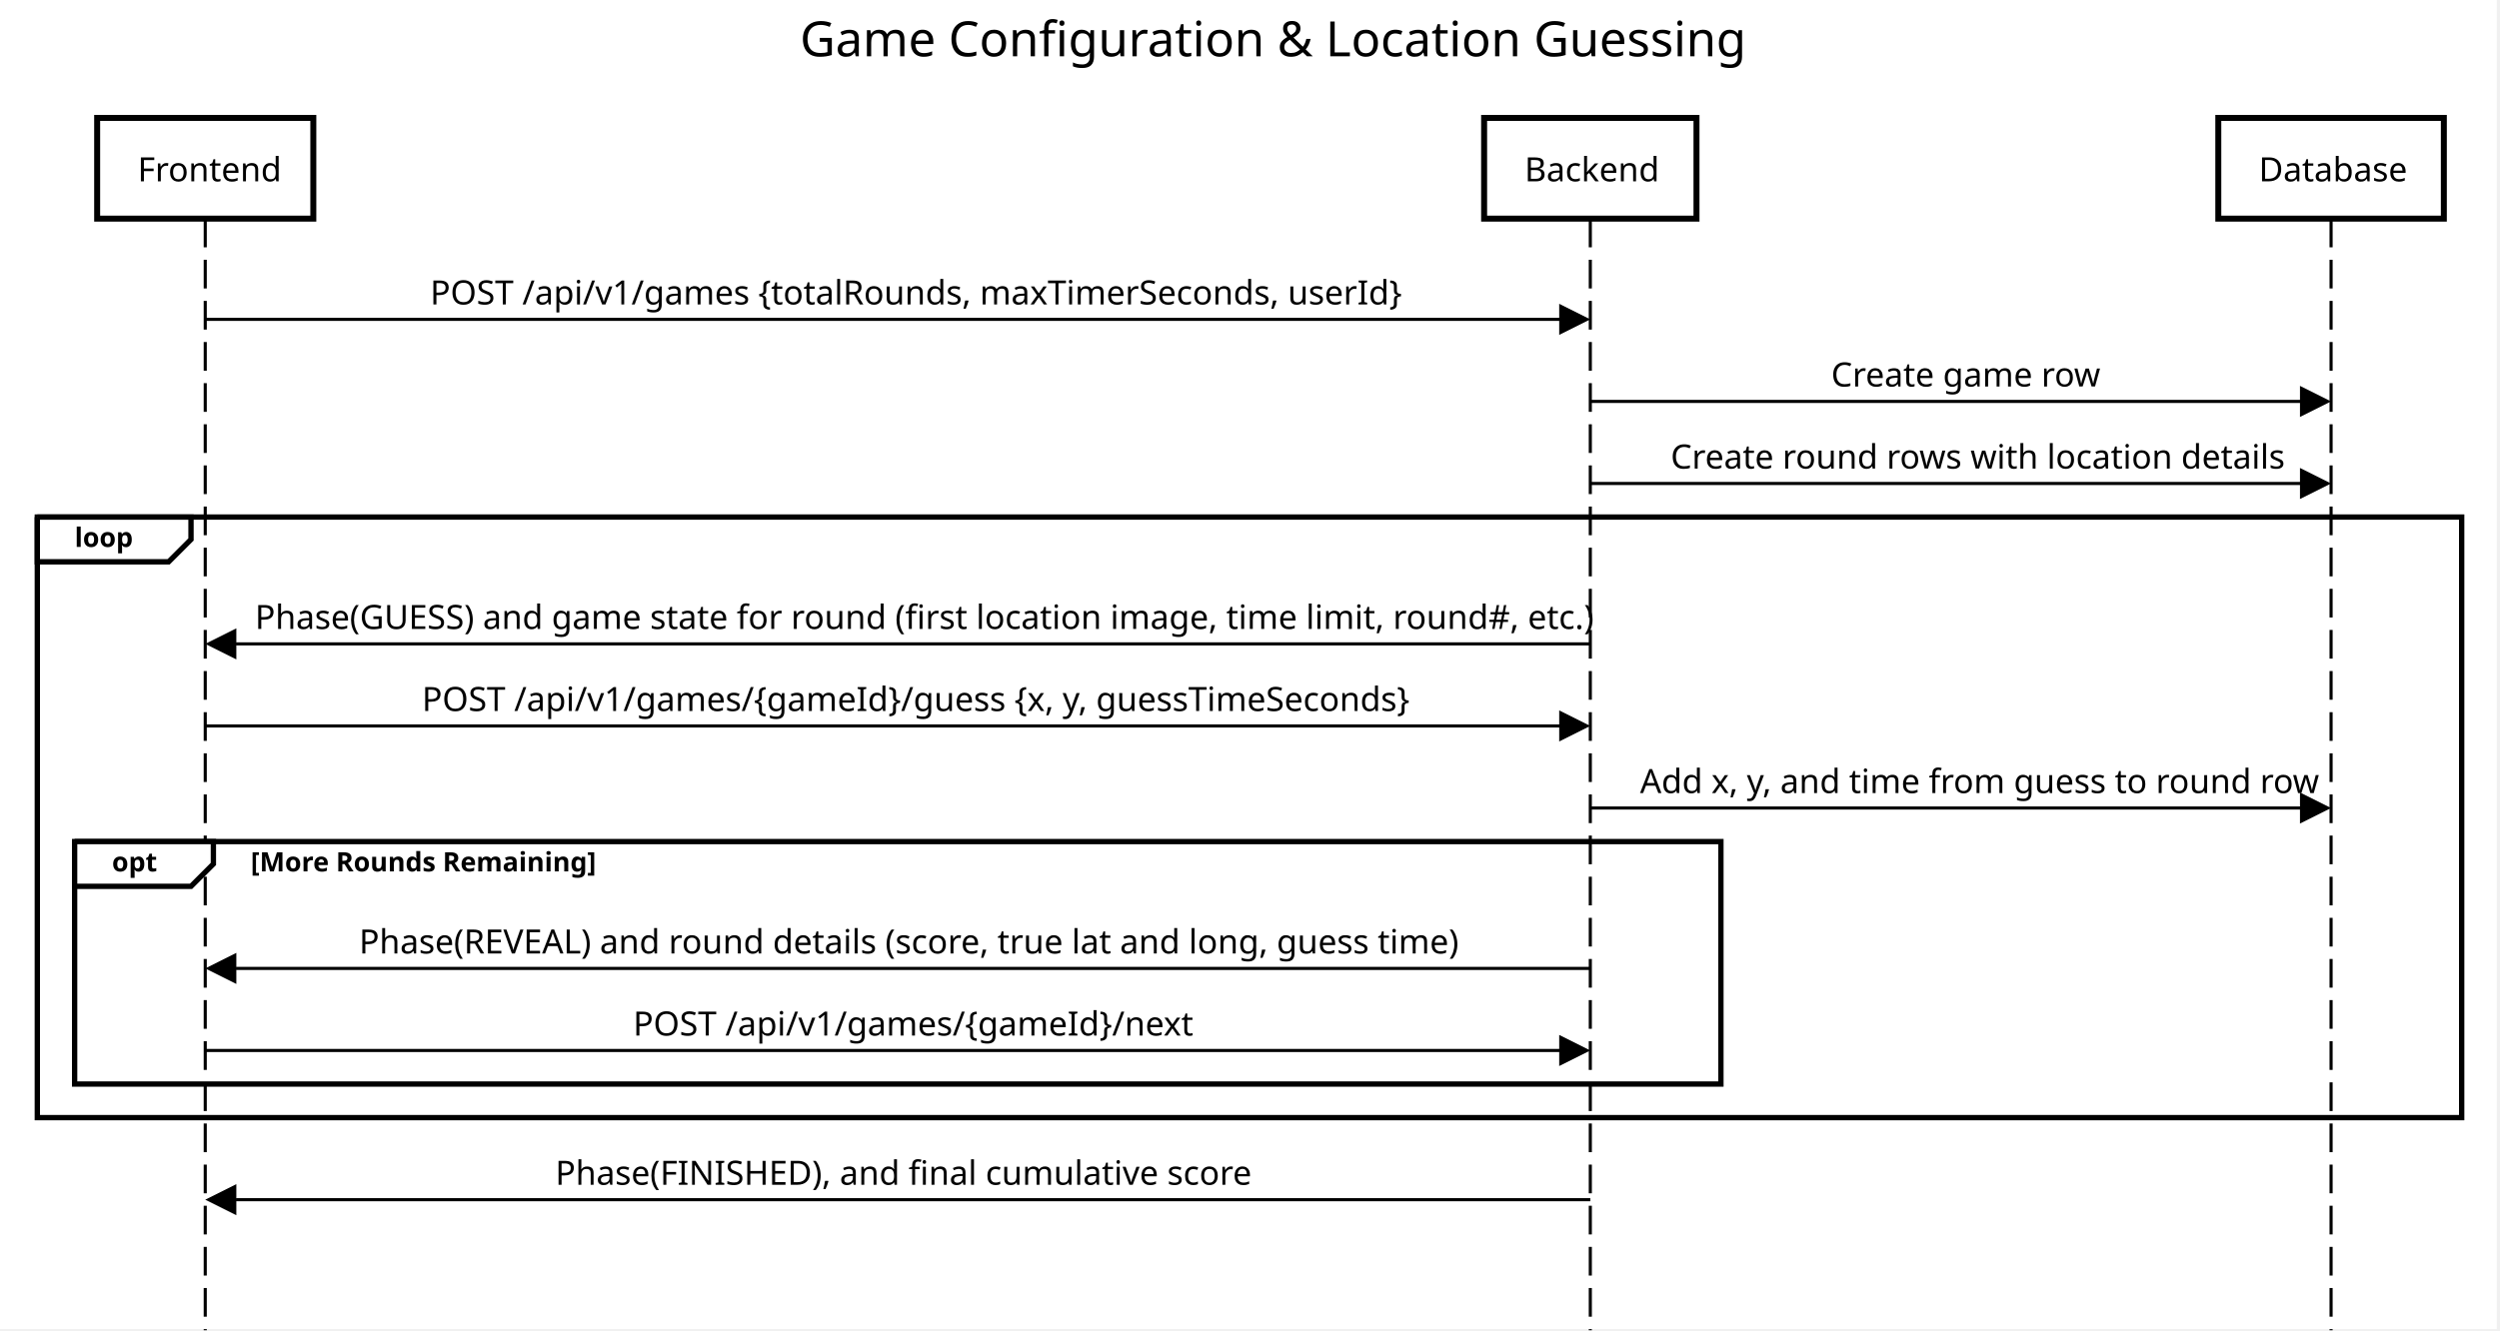
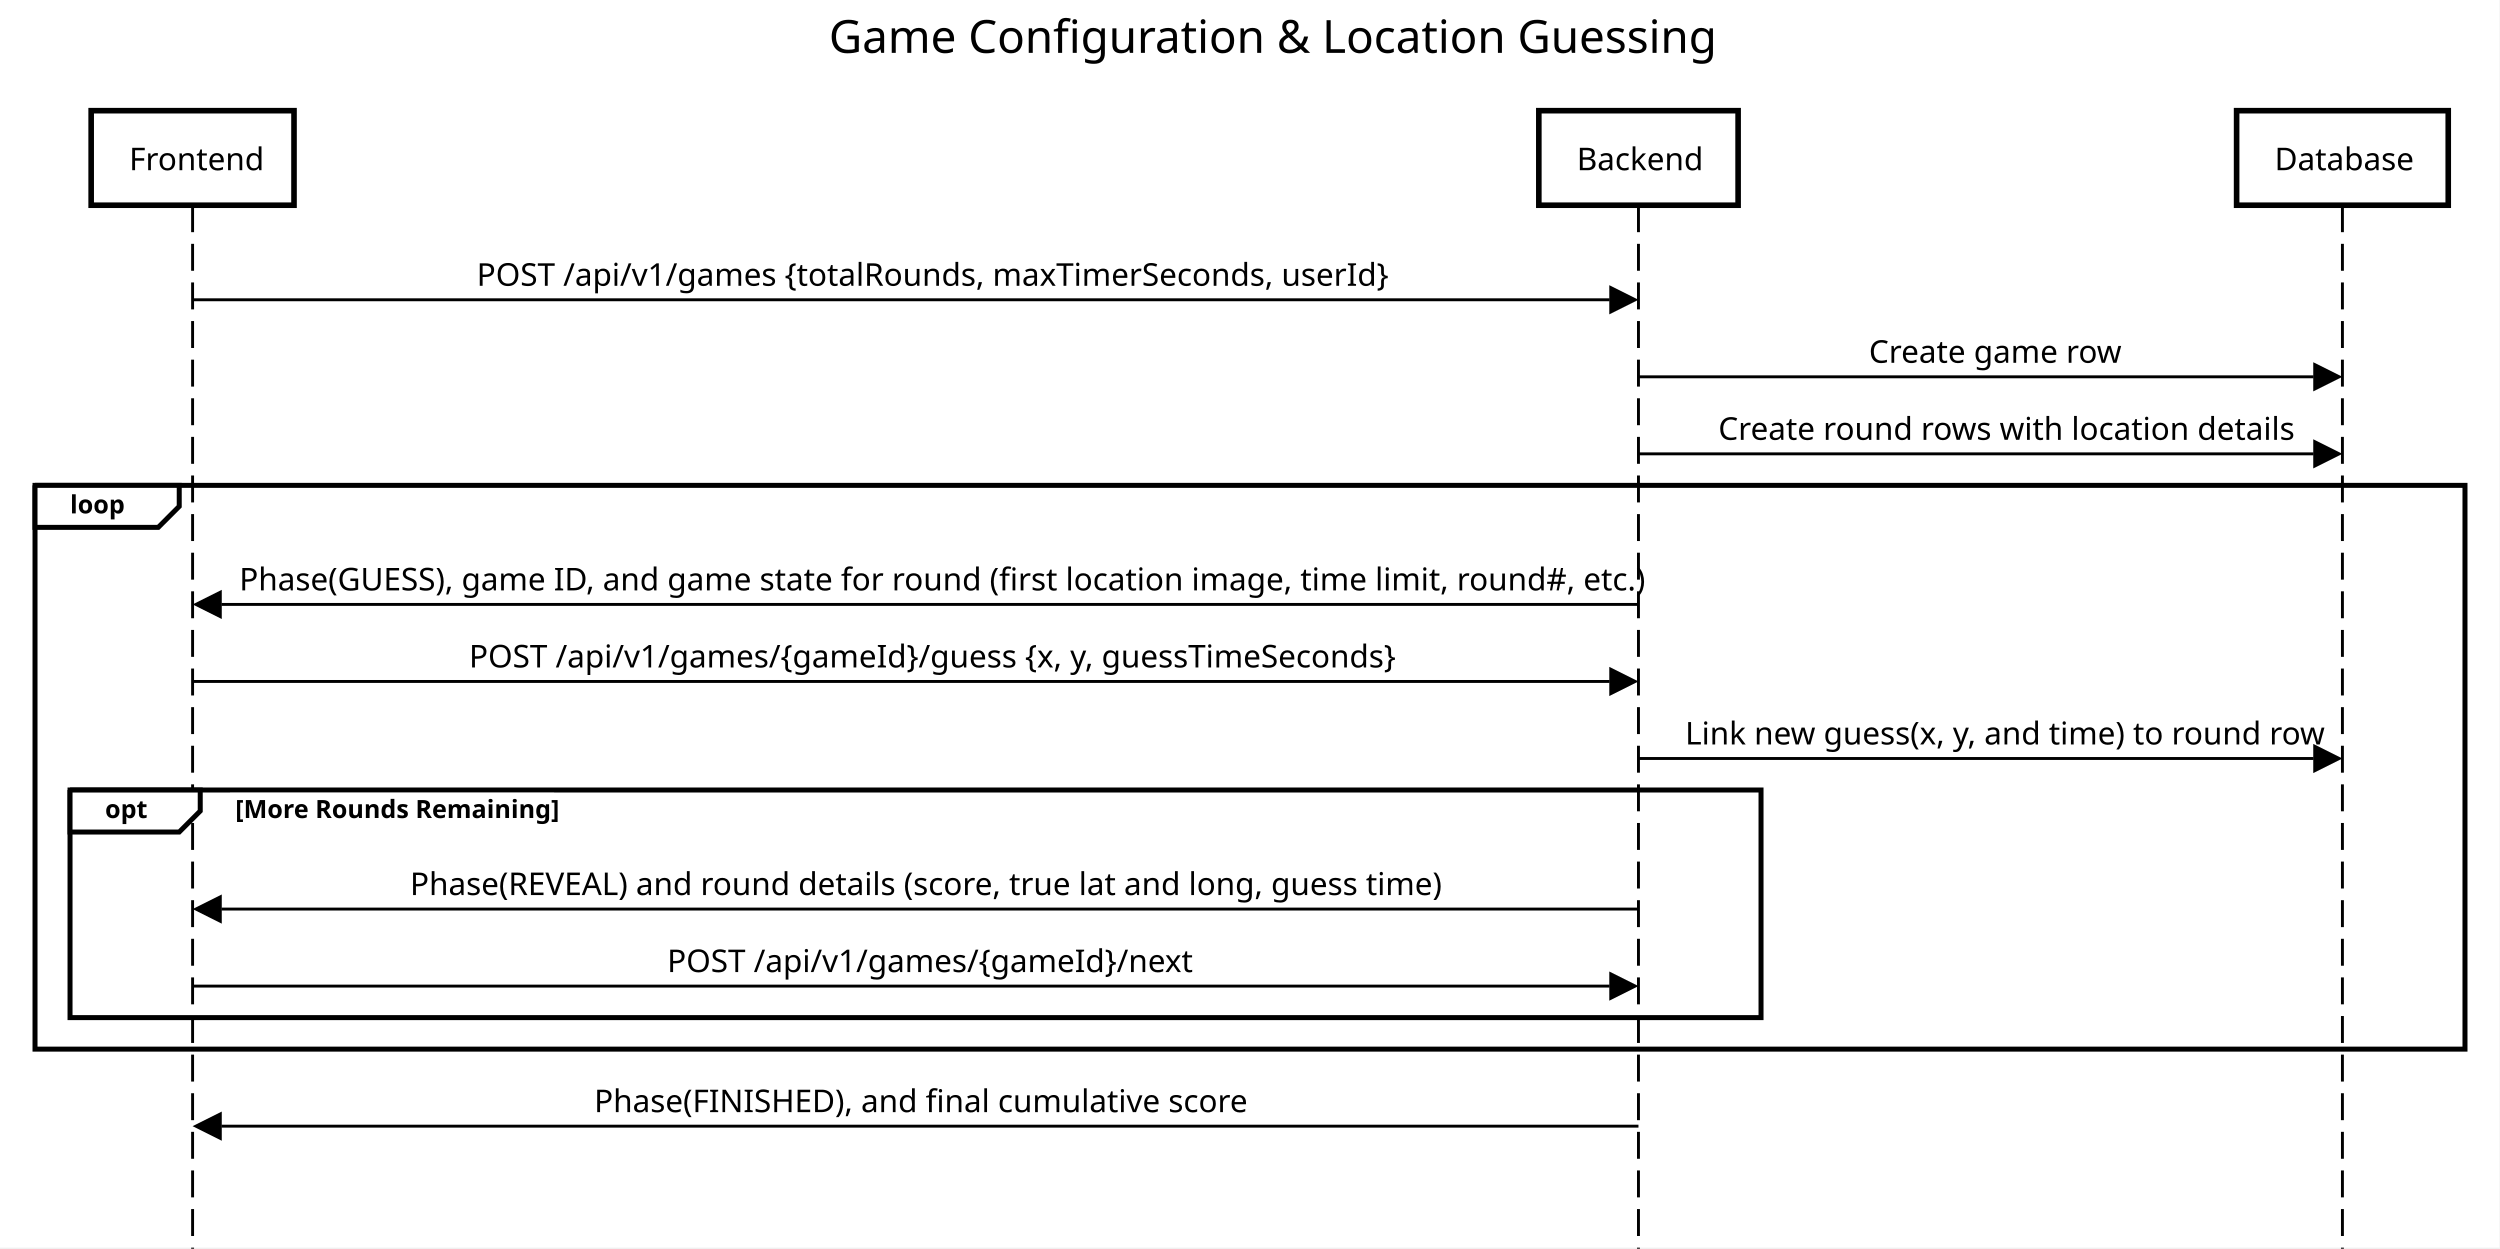
- <svg xmlns="http://www.w3.org/2000/svg" version="1.1" width="1093.951" height="582.528">
+ <svg xmlns="http://www.w3.org/2000/svg" version="1.1" width="1166.249" height="582.528">
  <defs />
  <g>
    <g />
    <g />
    <g />
    <g />
    <g />
    <g />
    <g />
    <g />
    <g />
    <g />
    <g />
    <g />
    <g />
    <g />
    <g />
    <g />
    <g />
    <g />
    <g />
    <g />
    <g />
    <g />
    <g />
    <g />
    <g />
    <g />
    <g />
    <g />
    <g />
    <g />
    <g />
    <g />
    <g />
    <g />
    <g />
    <g />
    <g />
    <g />
    <g />
    <g />
    <g />
    <g />
    <g />
    <g />
    <g />
    <g />
    <g />
    <g />
    <g />
    <g />
    <g />
    <g />
    <g />
    <g />
    <g />
    <g />
    <g />
    <g />
    <g />
    <g />
    <g />
    <g />
    <g />
    <g />
    <g />
    <g />
    <g />
    <g />
    <g />
    <g />
    <g />
    <g />
    <g />
    <g />
    <g />
    <g />
    <g />
    <g />
    <g />
    <g />
    <g />
    <g />
    <g />
    <g />
    <g />
    <g />
    <g />
    <g />
    <g />
    <g />
    <g />
    <g />
    <g />
    <g />
    <g />
    <g />
    <g />
    <g />
    <g />
    <g />
    <g />
    <g />
    <g />
    <g />
    <g />
    <g />
    <g />
    <g />
    <g />
    <g />
    <g />
    <g />
    <g />
    <g />
    <g />
    <g />
    <g />
    <g />
    <g />
    <g />
    <g />
    <g />
    <g />
    <g />
    <g />
    <g />
    <g />
    <g />
    <g />
    <g />
-     <g>
-       <rect fill="white" stroke="none" x="0" y="0" width="1093" height="582" />
+     <g />
+     <g />
+     <g>
+       <rect fill="white" stroke="none" x="0" y="0" width="1166" height="582" />
    </g>
    <g />
    <g>
      <path fill="none" stroke="black" paint-order="fill stroke markers" d=" M 89.844 95.739 L 89.844 582.528" stroke-miterlimit="10" stroke-width="1.361" stroke-dasharray="12.566,5.445" />
-       <path fill="none" stroke="black" paint-order="fill stroke markers" d=" M 696.165 95.739 L 696.165 582.528" stroke-miterlimit="10" stroke-width="1.361" stroke-dasharray="12.566,5.445" />
-       <path fill="none" stroke="black" paint-order="fill stroke markers" d=" M 1020.442 95.739 L 1020.442 582.528" stroke-miterlimit="10" stroke-width="1.361" stroke-dasharray="12.566,5.445" />
+       <path fill="none" stroke="black" paint-order="fill stroke markers" d=" M 764.344 95.739 L 764.344 582.528" stroke-miterlimit="10" stroke-width="1.361" stroke-dasharray="12.566,5.445" />
+       <path fill="none" stroke="black" paint-order="fill stroke markers" d=" M 1092.741 95.739 L 1092.741 582.528" stroke-miterlimit="10" stroke-width="1.361" stroke-dasharray="12.566,5.445" />
    </g>
    <g>
      <path fill="none" stroke="none" />
      <g>
        <path fill="white" stroke="black" paint-order="fill stroke markers" d=" M 42.53 51.634 L 137.157 51.634 L 137.157 95.739 L 42.53 95.739 L 42.53 51.634 Z" stroke-miterlimit="10" stroke-width="2.614" stroke-dasharray="" />
      </g>
      <g>
        <g />
        <text fill="black" stroke="none" font-family="sans-serif" font-size="11pt" font-style="normal" font-weight="normal" text-decoration="normal" x="60.254" y="79.404" text-anchor="start" dominant-baseline="alphabetic" xml:space="preserve">Frontend</text>
      </g>
      <path fill="none" stroke="none" />
      <g>
-         <path fill="white" stroke="black" paint-order="fill stroke markers" d=" M 649.68 51.634 L 742.65 51.634 L 742.65 95.739 L 649.68 95.739 L 649.68 51.634 Z" stroke-miterlimit="10" stroke-width="2.614" stroke-dasharray="" />
-       </g>
-       <g>
-         <g />
-         <text fill="black" stroke="none" font-family="sans-serif" font-size="11pt" font-style="normal" font-weight="normal" text-decoration="normal" x="667.404" y="79.404" text-anchor="start" dominant-baseline="alphabetic" xml:space="preserve">Backend</text>
+         <path fill="white" stroke="black" paint-order="fill stroke markers" d=" M 717.86 51.634 L 810.829 51.634 L 810.829 95.739 L 717.86 95.739 L 717.86 51.634 Z" stroke-miterlimit="10" stroke-width="2.614" stroke-dasharray="" />
+       </g>
+       <g>
+         <g />
+         <text fill="black" stroke="none" font-family="sans-serif" font-size="11pt" font-style="normal" font-weight="normal" text-decoration="normal" x="735.583" y="79.404" text-anchor="start" dominant-baseline="alphabetic" xml:space="preserve">Backend</text>
      </g>
      <path fill="none" stroke="none" />
      <g>
-         <path fill="white" stroke="black" paint-order="fill stroke markers" d=" M 971.077 51.634 L 1069.808 51.634 L 1069.808 95.739 L 971.077 95.739 L 971.077 51.634 Z" stroke-miterlimit="10" stroke-width="2.614" stroke-dasharray="" />
-       </g>
-       <g>
-         <g />
-         <text fill="black" stroke="none" font-family="sans-serif" font-size="11pt" font-style="normal" font-weight="normal" text-decoration="normal" x="988.801" y="79.404" text-anchor="start" dominant-baseline="alphabetic" xml:space="preserve">Database</text>
-       </g>
-     </g>
-     <g>
-       <g>
-         <text fill="black" stroke="none" font-family="sans-serif" font-size="16pt" font-style="normal" font-weight="normal" text-decoration="normal" x="350.179" y="24.651" text-anchor="start" dominant-baseline="alphabetic" xml:space="preserve">Game Configuration &amp; Location Guessing</text>
-       </g>
-       <g>
-         <rect fill="white" stroke="none" x="185.845" y="118.608" width="414.318" height="21.236" />
-         <text fill="black" stroke="none" font-family="sans-serif" font-size="11pt" font-style="normal" font-weight="normal" text-decoration="normal" x="188.296" y="133.31" text-anchor="start" dominant-baseline="alphabetic" xml:space="preserve">POST /api/v1/games {totalRounds, maxTimerSeconds, userId}</text>
-       </g>
-       <g>
-         <path fill="none" stroke="black" paint-order="fill stroke markers" d=" M 89.844 139.844 L 682.716 139.844" stroke-miterlimit="10" stroke-width="1.361" />
-         <g transform="translate(696.1654,139.8442) translate(-696.1654,-139.8442)">
-           <path fill="black" stroke="none" paint-order="stroke fill markers" d=" M 682.553 133.038 L 696.165 139.844 L 682.553 146.651 Z" />
-         </g>
-       </g>
-       <g>
-         <rect fill="white" stroke="none" x="799.16" y="154.546" width="118.289" height="21.236" />
-         <text fill="black" stroke="none" font-family="sans-serif" font-size="11pt" font-style="normal" font-weight="normal" text-decoration="normal" x="801.61" y="169.248" text-anchor="start" dominant-baseline="alphabetic" xml:space="preserve">Create game row</text>
-       </g>
-       <g>
-         <path fill="none" stroke="black" paint-order="fill stroke markers" d=" M 696.165 175.782 L 1006.993 175.782" stroke-miterlimit="10" stroke-width="1.361" />
-         <g transform="translate(1020.442,175.7816) translate(-1020.442,-175.7816)">
-           <path fill="black" stroke="none" paint-order="stroke fill markers" d=" M 1006.83 168.975 L 1020.442 175.782 L 1006.83 182.588 Z" />
-         </g>
-       </g>
-       <g>
-         <rect fill="white" stroke="none" x="728.906" y="190.483" width="258.796" height="21.236" />
-         <text fill="black" stroke="none" font-family="sans-serif" font-size="11pt" font-style="normal" font-weight="normal" text-decoration="normal" x="731.356" y="205.185" text-anchor="start" dominant-baseline="alphabetic" xml:space="preserve">Create round rows with location details</text>
-       </g>
-       <g>
-         <path fill="none" stroke="black" paint-order="fill stroke markers" d=" M 696.165 211.719 L 1006.993 211.719" stroke-miterlimit="10" stroke-width="1.361" />
-         <g transform="translate(1020.442,211.7191) translate(-1020.442,-211.7191)">
-           <path fill="black" stroke="none" paint-order="stroke fill markers" d=" M 1006.83 204.913 L 1020.442 211.719 L 1006.83 218.525 Z" />
-         </g>
-       </g>
-       <g>
-         <rect fill="white" stroke="none" x="109.174" y="260.725" width="567.662" height="21.236" />
-         <text fill="black" stroke="none" font-family="sans-serif" font-size="11pt" font-style="normal" font-weight="normal" text-decoration="normal" x="111.624" y="275.426" text-anchor="start" dominant-baseline="alphabetic" xml:space="preserve">Phase(GUESS) and game state for round (first location image, time limit, round#, etc.)</text>
-       </g>
-       <g>
-         <path fill="none" stroke="black" paint-order="fill stroke markers" d=" M 696.165 281.96 L 103.293 281.96" stroke-miterlimit="10" stroke-width="1.361" />
+         <path fill="white" stroke="black" paint-order="fill stroke markers" d=" M 1043.375 51.634 L 1142.106 51.634 L 1142.106 95.739 L 1043.375 95.739 L 1043.375 51.634 Z" stroke-miterlimit="10" stroke-width="2.614" stroke-dasharray="" />
+       </g>
+       <g>
+         <g />
+         <text fill="black" stroke="none" font-family="sans-serif" font-size="11pt" font-style="normal" font-weight="normal" text-decoration="normal" x="1061.099" y="79.404" text-anchor="start" dominant-baseline="alphabetic" xml:space="preserve">Database</text>
+       </g>
+     </g>
+     <g>
+       <g>
+         <text fill="black" stroke="none" font-family="sans-serif" font-size="16pt" font-style="normal" font-weight="normal" text-decoration="normal" x="386.679" y="24.651" text-anchor="start" dominant-baseline="alphabetic" xml:space="preserve">Game Configuration &amp; Location Guessing</text>
+       </g>
+       <g>
+         <rect fill="white" stroke="none" x="219.935" y="118.608" width="414.318" height="21.236" />
+         <text fill="black" stroke="none" font-family="sans-serif" font-size="11pt" font-style="normal" font-weight="normal" text-decoration="normal" x="222.385" y="133.31" text-anchor="start" dominant-baseline="alphabetic" xml:space="preserve">POST /api/v1/games {totalRounds, maxTimerSeconds, userId}</text>
+       </g>
+       <g>
+         <path fill="none" stroke="black" paint-order="fill stroke markers" d=" M 89.844 139.844 L 750.895 139.844" stroke-miterlimit="10" stroke-width="1.361" />
+         <g transform="translate(764.3445,139.8442) translate(-764.3445,-139.8442)">
+           <path fill="black" stroke="none" paint-order="stroke fill markers" d=" M 750.732 133.038 L 764.344 139.844 L 750.732 146.651 Z" />
+         </g>
+       </g>
+       <g>
+         <rect fill="white" stroke="none" x="869.398" y="154.546" width="118.289" height="21.236" />
+         <text fill="black" stroke="none" font-family="sans-serif" font-size="11pt" font-style="normal" font-weight="normal" text-decoration="normal" x="871.849" y="169.248" text-anchor="start" dominant-baseline="alphabetic" xml:space="preserve">Create game row</text>
+       </g>
+       <g>
+         <path fill="none" stroke="black" paint-order="fill stroke markers" d=" M 764.344 175.782 L 1079.292 175.782" stroke-miterlimit="10" stroke-width="1.361" />
+         <g transform="translate(1092.741,175.7816) translate(-1092.741,-175.7816)">
+           <path fill="black" stroke="none" paint-order="stroke fill markers" d=" M 1079.128 168.975 L 1092.741 175.782 L 1079.128 182.588 Z" />
+         </g>
+       </g>
+       <g>
+         <rect fill="white" stroke="none" x="799.145" y="190.483" width="258.796" height="21.236" />
+         <text fill="black" stroke="none" font-family="sans-serif" font-size="11pt" font-style="normal" font-weight="normal" text-decoration="normal" x="801.595" y="205.185" text-anchor="start" dominant-baseline="alphabetic" xml:space="preserve">Create round rows with location details</text>
+       </g>
+       <g>
+         <path fill="none" stroke="black" paint-order="fill stroke markers" d=" M 764.344 211.719 L 1079.292 211.719" stroke-miterlimit="10" stroke-width="1.361" />
+         <g transform="translate(1092.741,211.7191) translate(-1092.741,-211.7191)">
+           <path fill="black" stroke="none" paint-order="stroke fill markers" d=" M 1079.128 204.913 L 1092.741 211.719 L 1079.128 218.525 Z" />
+         </g>
+       </g>
+       <g>
+         <rect fill="white" stroke="none" x="109.174" y="260.725" width="635.841" height="21.236" />
+         <text fill="black" stroke="none" font-family="sans-serif" font-size="11pt" font-style="normal" font-weight="normal" text-decoration="normal" x="111.624" y="275.426" text-anchor="start" dominant-baseline="alphabetic" xml:space="preserve">Phase(GUESS), game ID, and game state for round (first location image, time limit, round#, etc.)</text>
+       </g>
+       <g>
+         <path fill="none" stroke="black" paint-order="fill stroke markers" d=" M 764.344 281.96 L 103.293 281.96" stroke-miterlimit="10" stroke-width="1.361" />
        <g transform="translate(89.84362,281.9605) translate(-89.84362,-281.9605)">
          <path fill="black" stroke="none" paint-order="stroke fill markers" d=" M 103.456 275.154 L 89.844 281.96 L 103.456 288.767 Z" />
        </g>
      </g>
      <g>
-         <rect fill="white" stroke="none" x="182.271" y="296.662" width="421.468" height="21.236" />
-         <text fill="black" stroke="none" font-family="sans-serif" font-size="11pt" font-style="normal" font-weight="normal" text-decoration="normal" x="184.721" y="311.364" text-anchor="start" dominant-baseline="alphabetic" xml:space="preserve">POST /api/v1/games/{gameId}/guess {x, y, guessTimeSeconds}</text>
-       </g>
-       <g>
-         <path fill="none" stroke="black" paint-order="fill stroke markers" d=" M 89.844 317.898 L 682.716 317.898" stroke-miterlimit="10" stroke-width="1.361" />
-         <g transform="translate(696.1654,317.8979) translate(-696.1654,-317.8979)">
-           <path fill="black" stroke="none" paint-order="stroke fill markers" d=" M 682.553 311.092 L 696.165 317.898 L 682.553 324.704 Z" />
-         </g>
-       </g>
-       <g>
-         <rect fill="white" stroke="none" x="715.495" y="332.6" width="285.617" height="21.236" />
-         <text fill="black" stroke="none" font-family="sans-serif" font-size="11pt" font-style="normal" font-weight="normal" text-decoration="normal" x="717.946" y="347.301" text-anchor="start" dominant-baseline="alphabetic" xml:space="preserve">Add x, y, and time from guess to round row</text>
-       </g>
-       <g>
-         <path fill="none" stroke="black" paint-order="fill stroke markers" d=" M 696.165 353.835 L 1006.993 353.835" stroke-miterlimit="10" stroke-width="1.361" />
-         <g transform="translate(1020.442,353.8354) translate(-1020.442,-353.8354)">
-           <path fill="black" stroke="none" paint-order="stroke fill markers" d=" M 1006.83 347.029 L 1020.442 353.835 L 1006.83 360.642 Z" />
-         </g>
-       </g>
-       <g>
-         <rect fill="white" stroke="none" x="154.741" y="402.841" width="476.527" height="21.236" />
-         <text fill="black" stroke="none" font-family="sans-serif" font-size="11pt" font-style="normal" font-weight="normal" text-decoration="normal" x="157.191" y="417.543" text-anchor="start" dominant-baseline="alphabetic" xml:space="preserve">Phase(REVEAL) and round details (score, true lat and long, guess time)</text>
-       </g>
-       <g>
-         <path fill="none" stroke="black" paint-order="fill stroke markers" d=" M 696.165 424.077 L 103.293 424.077" stroke-miterlimit="10" stroke-width="1.361" />
+         <rect fill="white" stroke="none" x="216.36" y="296.662" width="421.468" height="21.236" />
+         <text fill="black" stroke="none" font-family="sans-serif" font-size="11pt" font-style="normal" font-weight="normal" text-decoration="normal" x="218.81" y="311.364" text-anchor="start" dominant-baseline="alphabetic" xml:space="preserve">POST /api/v1/games/{gameId}/guess {x, y, guessTimeSeconds}</text>
+       </g>
+       <g>
+         <path fill="none" stroke="black" paint-order="fill stroke markers" d=" M 89.844 317.898 L 750.895 317.898" stroke-miterlimit="10" stroke-width="1.361" />
+         <g transform="translate(764.3445,317.8979) translate(-764.3445,-317.8979)">
+           <path fill="black" stroke="none" paint-order="stroke fill markers" d=" M 750.732 311.092 L 764.344 317.898 L 750.732 324.704 Z" />
+         </g>
+       </g>
+       <g>
+         <rect fill="white" stroke="none" x="783.674" y="332.6" width="289.736" height="21.236" />
+         <text fill="black" stroke="none" font-family="sans-serif" font-size="11pt" font-style="normal" font-weight="normal" text-decoration="normal" x="786.125" y="347.301" text-anchor="start" dominant-baseline="alphabetic" xml:space="preserve">Link new guess(x, y, and time) to round row</text>
+       </g>
+       <g>
+         <path fill="none" stroke="black" paint-order="fill stroke markers" d=" M 764.344 353.835 L 1079.292 353.835" stroke-miterlimit="10" stroke-width="1.361" />
+         <g transform="translate(1092.741,353.8354) translate(-1092.741,-353.8354)">
+           <path fill="black" stroke="none" paint-order="stroke fill markers" d=" M 1079.128 347.029 L 1092.741 353.835 L 1079.128 360.642 Z" />
+         </g>
+       </g>
+       <g>
+         <rect fill="white" stroke="none" x="188.83" y="402.841" width="476.527" height="21.236" />
+         <text fill="black" stroke="none" font-family="sans-serif" font-size="11pt" font-style="normal" font-weight="normal" text-decoration="normal" x="191.281" y="417.543" text-anchor="start" dominant-baseline="alphabetic" xml:space="preserve">Phase(REVEAL) and round details (score, true lat and long, guess time)</text>
+       </g>
+       <g>
+         <path fill="none" stroke="black" paint-order="fill stroke markers" d=" M 764.344 424.077 L 103.293 424.077" stroke-miterlimit="10" stroke-width="1.361" />
        <g transform="translate(89.84362,424.0767) translate(-89.84362,-424.0767)">
          <path fill="black" stroke="none" paint-order="stroke fill markers" d=" M 103.456 417.27 L 89.844 424.077 L 103.456 430.883 Z" />
        </g>
      </g>
      <g>
-         <rect fill="white" stroke="none" x="274.703" y="438.778" width="236.602" height="21.236" />
-         <text fill="black" stroke="none" font-family="sans-serif" font-size="11pt" font-style="normal" font-weight="normal" text-decoration="normal" x="277.154" y="453.48" text-anchor="start" dominant-baseline="alphabetic" xml:space="preserve">POST /api/v1/games/{gameId}/next</text>
-       </g>
-       <g>
-         <path fill="none" stroke="black" paint-order="fill stroke markers" d=" M 89.844 460.014 L 682.716 460.014" stroke-miterlimit="10" stroke-width="1.361" />
-         <g transform="translate(696.1654,460.0142) translate(-696.1654,-460.0142)">
-           <path fill="black" stroke="none" paint-order="stroke fill markers" d=" M 682.553 453.208 L 696.165 460.014 L 682.553 466.821 Z" />
-         </g>
-       </g>
-       <g>
-         <rect fill="white" stroke="none" x="240.636" y="504.119" width="304.736" height="21.236" />
-         <text fill="black" stroke="none" font-family="sans-serif" font-size="11pt" font-style="normal" font-weight="normal" text-decoration="normal" x="243.087" y="518.821" text-anchor="start" dominant-baseline="alphabetic" xml:space="preserve">Phase(FINISHED), and final cumulative score</text>
-       </g>
-       <g>
-         <path fill="none" stroke="black" paint-order="fill stroke markers" d=" M 696.165 525.355 L 103.293 525.355" stroke-miterlimit="10" stroke-width="1.361" />
+         <rect fill="white" stroke="none" x="308.793" y="438.778" width="236.602" height="21.236" />
+         <text fill="black" stroke="none" font-family="sans-serif" font-size="11pt" font-style="normal" font-weight="normal" text-decoration="normal" x="311.243" y="453.48" text-anchor="start" dominant-baseline="alphabetic" xml:space="preserve">POST /api/v1/games/{gameId}/next</text>
+       </g>
+       <g>
+         <path fill="none" stroke="black" paint-order="fill stroke markers" d=" M 89.844 460.014 L 750.895 460.014" stroke-miterlimit="10" stroke-width="1.361" />
+         <g transform="translate(764.3445,460.0142) translate(-764.3445,-460.0142)">
+           <path fill="black" stroke="none" paint-order="stroke fill markers" d=" M 750.732 453.208 L 764.344 460.014 L 750.732 466.821 Z" />
+         </g>
+       </g>
+       <g>
+         <rect fill="white" stroke="none" x="274.726" y="504.119" width="304.736" height="21.236" />
+         <text fill="black" stroke="none" font-family="sans-serif" font-size="11pt" font-style="normal" font-weight="normal" text-decoration="normal" x="277.176" y="518.821" text-anchor="start" dominant-baseline="alphabetic" xml:space="preserve">Phase(FINISHED), and final cumulative score</text>
+       </g>
+       <g>
+         <path fill="none" stroke="black" paint-order="fill stroke markers" d=" M 764.344 525.355 L 103.293 525.355" stroke-miterlimit="10" stroke-width="1.361" />
        <g transform="translate(89.84362,525.355) translate(-89.84362,-525.355)">
          <path fill="black" stroke="none" paint-order="stroke fill markers" d=" M 103.456 518.549 L 89.844 525.355 L 103.456 532.161 Z" />
        </g>
      </g>
      <g>
        <g />
-         <path fill="none" stroke="black" paint-order="fill stroke markers" d=" M 16.335 226.421 L 1077.616 226.421 L 1077.616 489.418 L 16.335 489.418 L 16.335 226.421 Z" stroke-miterlimit="10" stroke-width="2.334" stroke-dasharray="" />
+         <path fill="none" stroke="black" paint-order="fill stroke markers" d=" M 16.335 226.421 L 1149.914 226.421 L 1149.914 489.418 L 16.335 489.418 L 16.335 226.421 Z" stroke-miterlimit="10" stroke-width="2.334" stroke-dasharray="" />
        <path fill="white" stroke="black" paint-order="fill stroke markers" d=" M 16.335 226.421 L 16.335 246.023 L 73.812 246.023 L 83.613 236.222 L 83.613 226.421 L 16.335 226.421" stroke-miterlimit="10" stroke-width="2.334" />
        <text fill="black" stroke="none" font-family="sans-serif" font-size="8.8pt" font-style="normal" font-weight="bold" text-decoration="normal" x="32.67" y="239.489" text-anchor="start" dominant-baseline="alphabetic" xml:space="preserve">loop</text>
      </g>
      <g>
        <g />
-         <path fill="none" stroke="black" paint-order="fill stroke markers" d=" M 32.67 368.537 L 753.339 368.537 L 753.339 474.716 L 32.67 474.716 L 32.67 368.537 Z" stroke-miterlimit="10" stroke-width="2.334" stroke-dasharray="" />
+         <path fill="none" stroke="black" paint-order="fill stroke markers" d=" M 32.67 368.537 L 821.518 368.537 L 821.518 474.716 L 32.67 474.716 L 32.67 368.537 Z" stroke-miterlimit="10" stroke-width="2.334" stroke-dasharray="" />
        <path fill="white" stroke="black" paint-order="fill stroke markers" d=" M 32.67 368.537 L 32.67 388.139 L 83.609 388.139 L 93.411 378.338 L 93.411 368.537 L 32.67 368.537" stroke-miterlimit="10" stroke-width="2.334" />
        <text fill="black" stroke="none" font-family="sans-serif" font-size="8.8pt" font-style="normal" font-weight="bold" text-decoration="normal" x="49.006" y="381.605" text-anchor="start" dominant-baseline="alphabetic" xml:space="preserve">opt</text>
        <g>
          <rect fill="white" stroke="none" x="107.296" y="369.844" width="151.199" height="16.989" />
        </g>
        <text fill="black" stroke="none" font-family="sans-serif" font-size="8.8pt" font-style="normal" font-weight="bold" text-decoration="normal" x="109.746" y="381.605" text-anchor="start" dominant-baseline="alphabetic" xml:space="preserve">[More Rounds Remaining]</text>
      </g>
    </g>
    <g />
    <g />
    <g />
  </g>
</svg>
